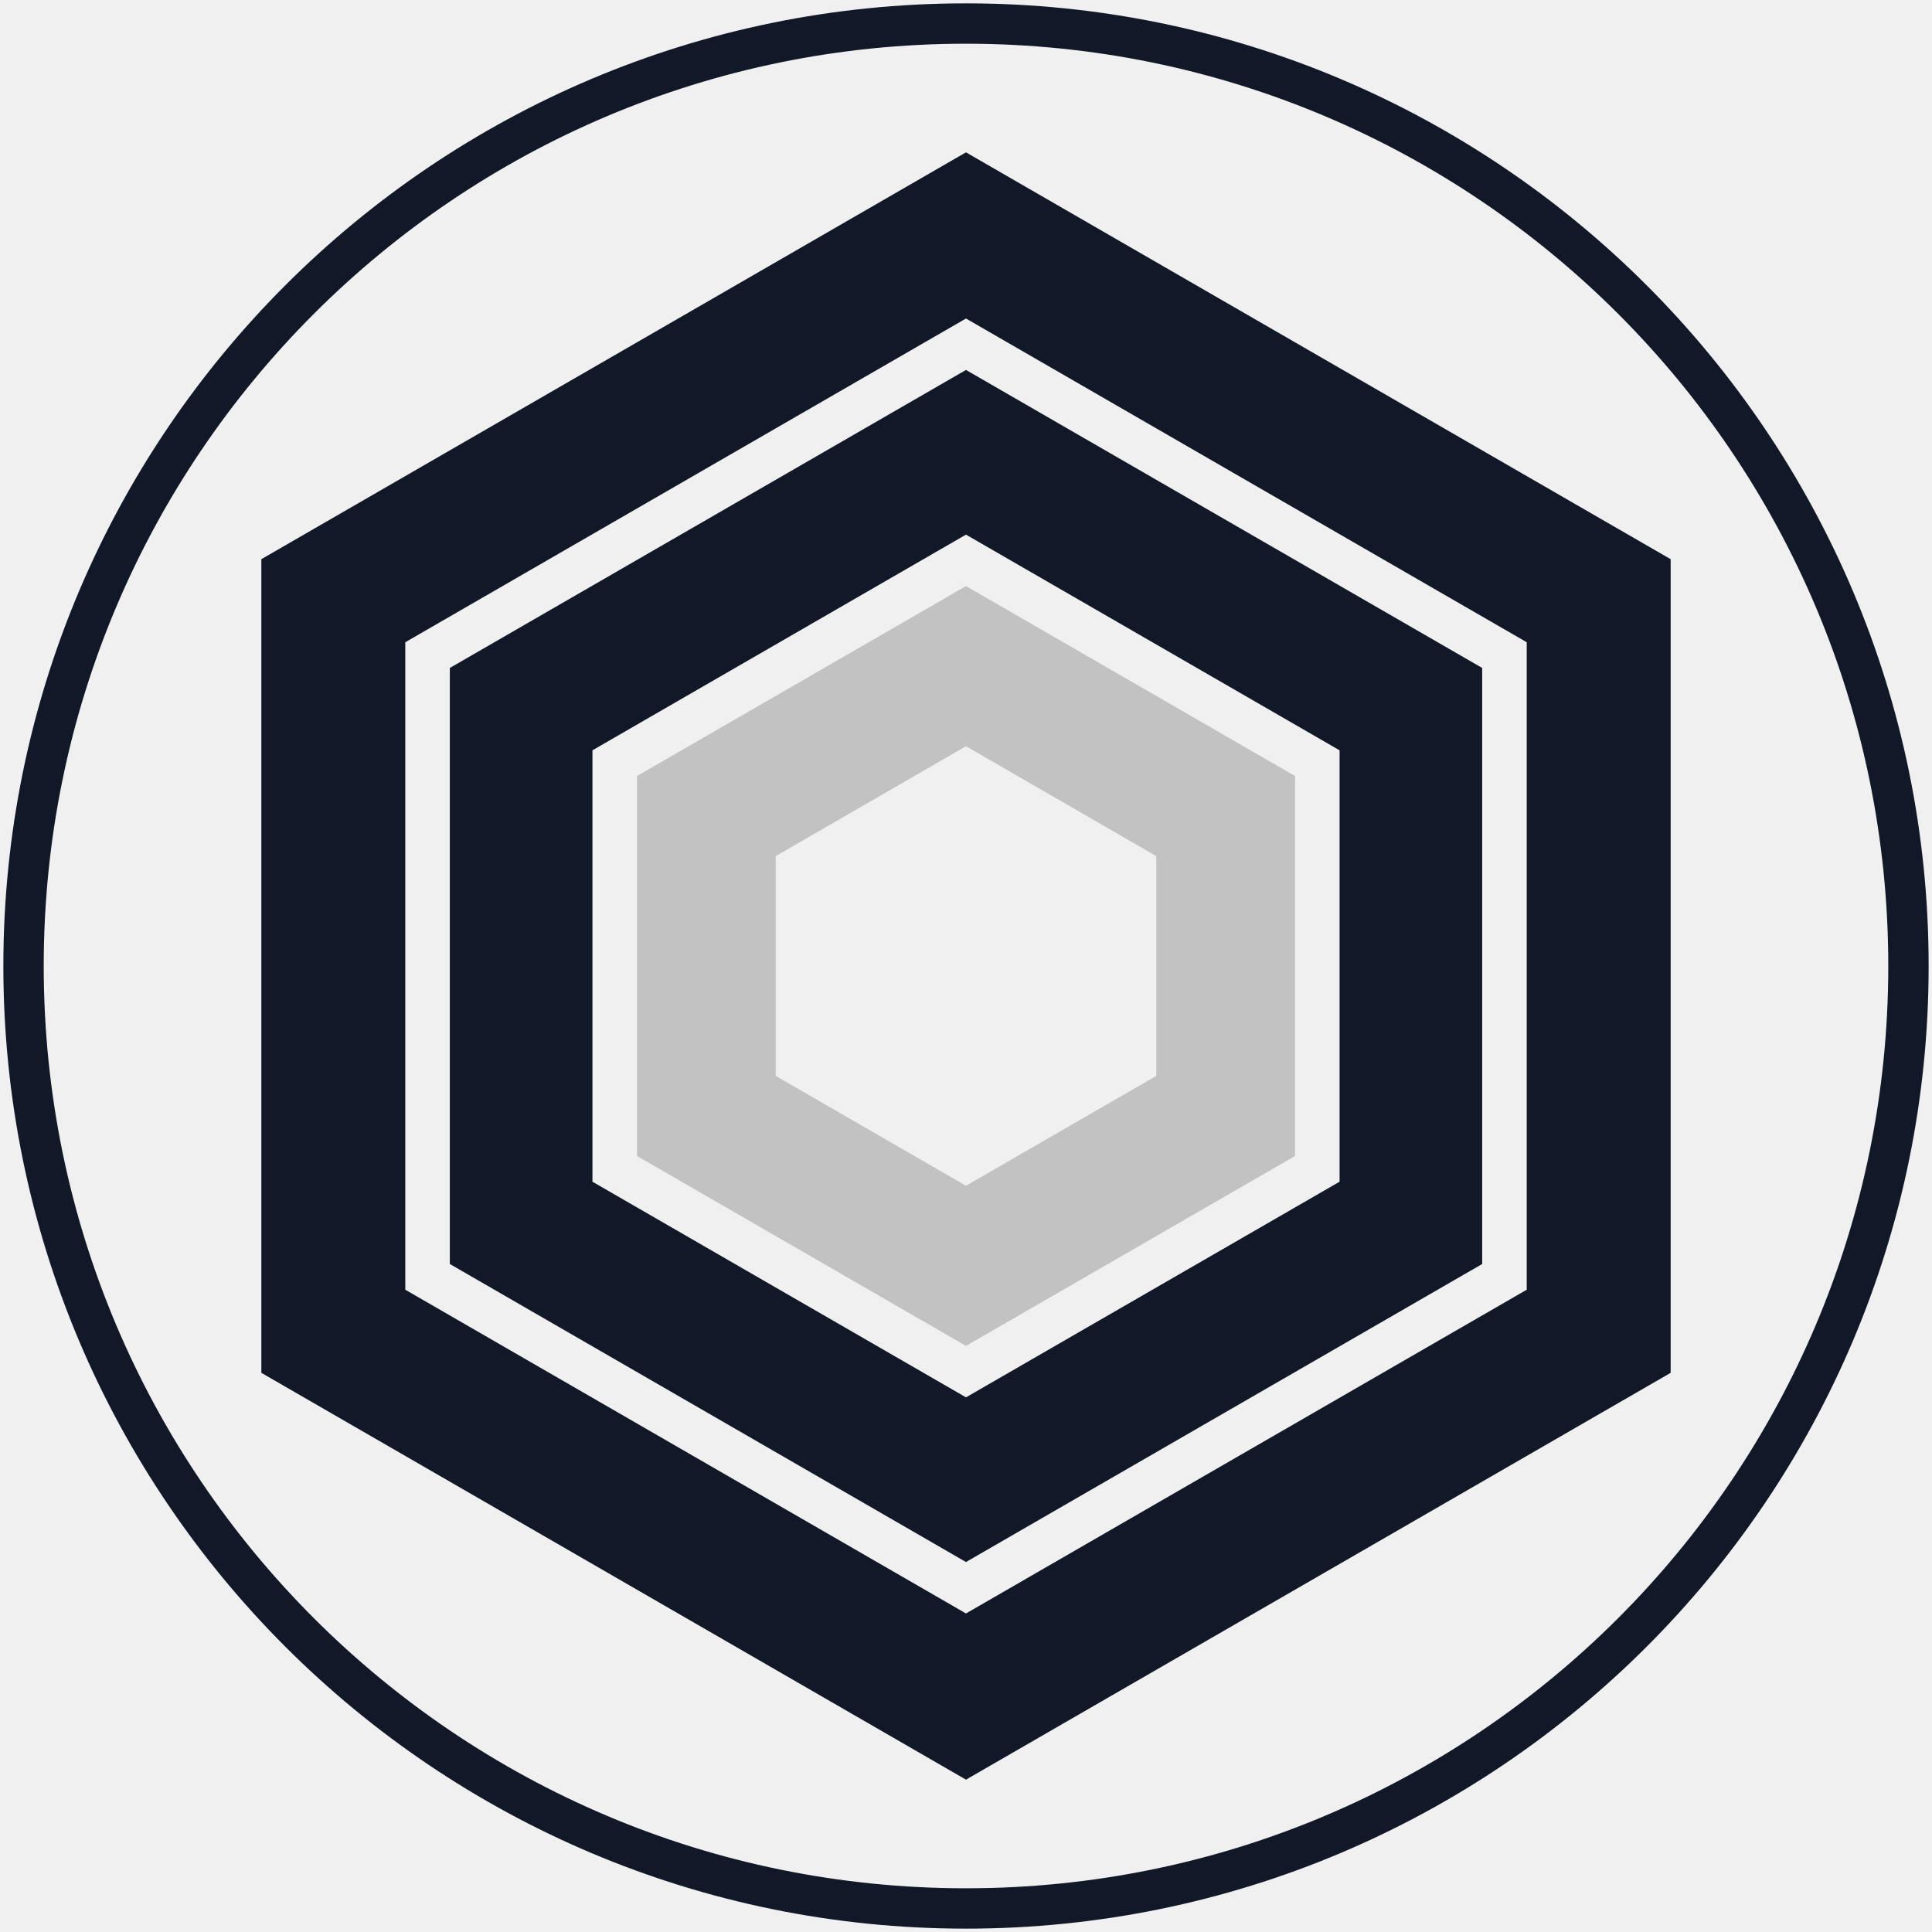
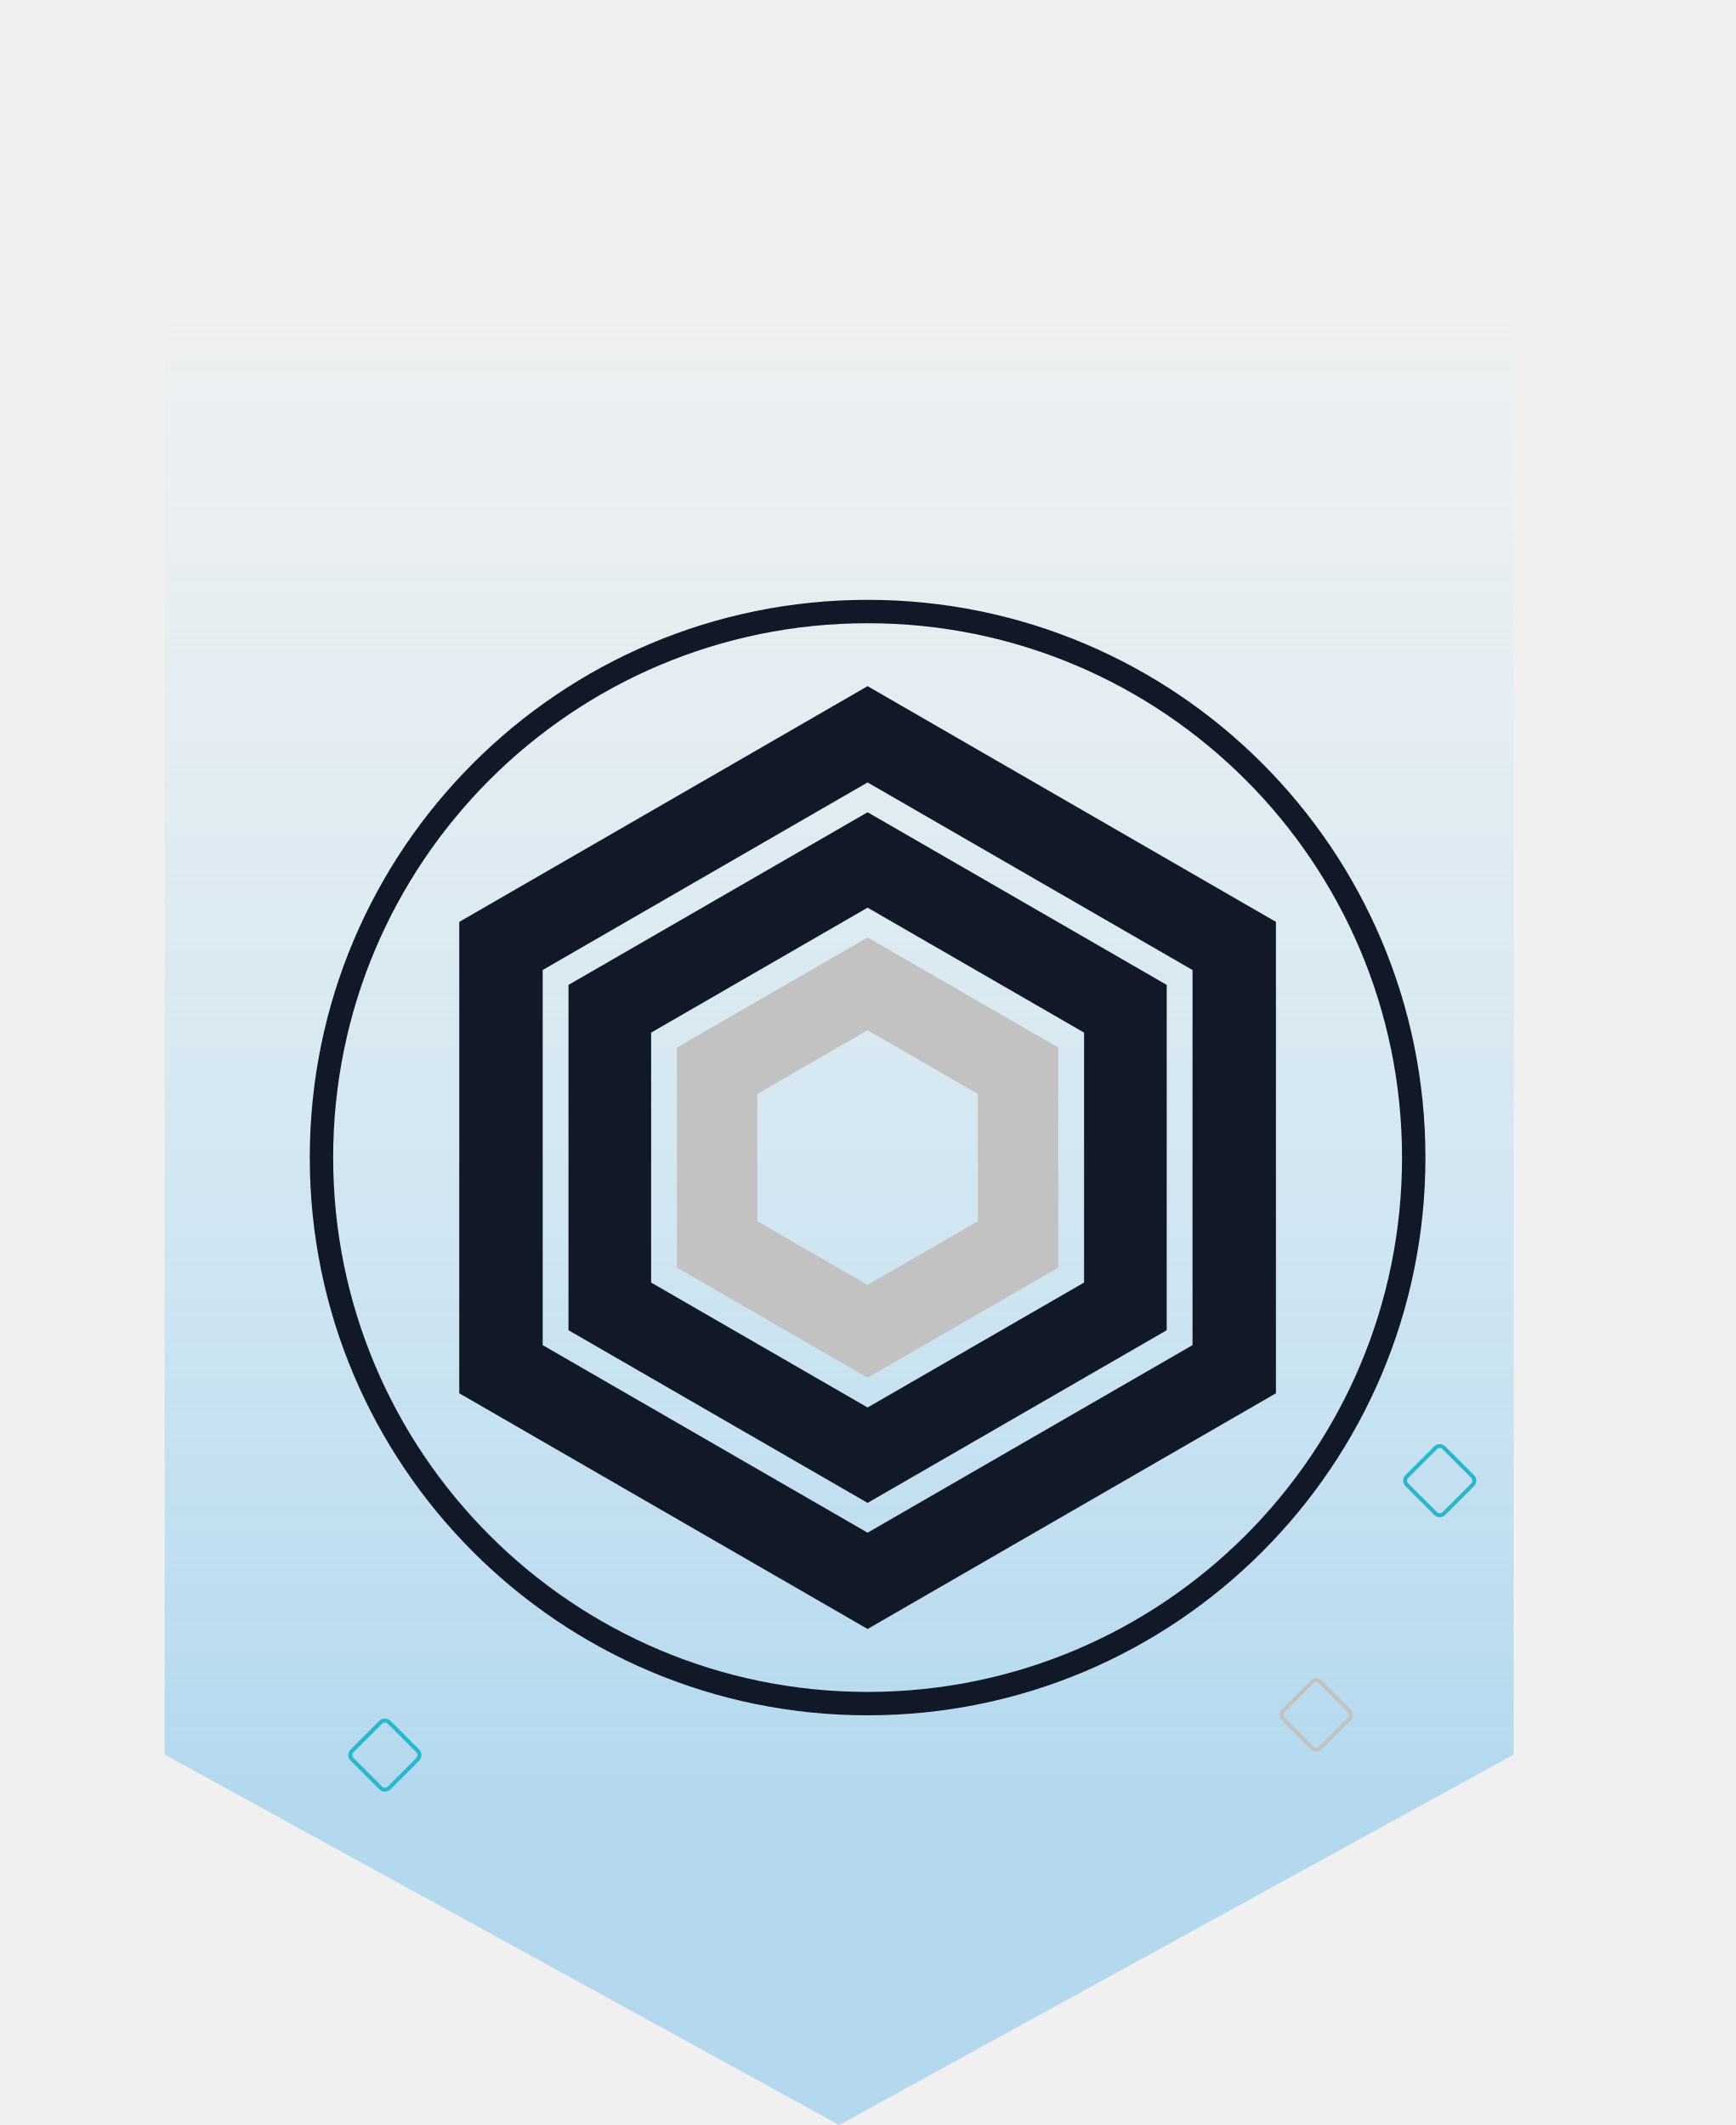
- <svg xmlns="http://www.w3.org/2000/svg" width="571" height="571" viewBox="0 0 571 571" fill="none">
-   <path d="M0.992 285.5C0.992 128.372 128.372 0.992 285.5 0.992C442.628 0.992 570.008 128.372 570.008 285.5C570.008 442.628 442.628 570.008 285.5 570.008C128.372 570.008 0.992 442.628 0.992 285.5ZM285.5 558.079C436.042 558.079 558.079 436.042 558.079 285.5C558.079 134.958 436.042 12.921 285.5 12.921C134.958 12.921 12.921 134.958 12.921 285.5C12.921 436.042 134.958 558.079 285.5 558.079Z" fill="#111827" />
-   <g clip-path="url(#clip0_2_2)">
-     <g clip-path="url(#clip1_2_2)">
-       <path d="M188.26 229.353V341.647L285.495 397.783L382.746 341.652V229.353L285.495 173.211L188.26 229.353ZM341.745 317.975L285.495 350.445L229.255 317.975V253.025L285.495 220.549L341.745 253.025V317.975Z" fill="#C2C2C2" />
-       <path d="M285.495 45.025L77.237 165.267V405.738L285.495 525.975L493.762 405.738V165.267L285.495 45.025ZM451.222 381.175L285.495 476.856L119.783 381.175V189.814L285.495 94.134L451.222 189.814V381.175Z" fill="#111827" />
-       <path d="M132.947 197.413V373.576L285.495 461.653L438.058 373.576V197.413L285.495 109.337L132.947 197.413ZM395.91 349.251L285.495 412.986L175.096 349.251V221.754L285.495 158.008L395.91 221.754V349.251Z" fill="#111827" />
+ <svg xmlns="http://www.w3.org/2000/svg" width="885" height="1084" viewBox="0 0 885 1084" fill="none">
+   <path d="M428 0H772V895.046L428 1084L84 895.046V0H428Z" fill="url(#paint0_linear_33_78)" />
+   <g clip-path="url(#clip0_33_78)">
+     <path d="M157.992 590.5C157.992 433.372 285.372 305.992 442.5 305.992C599.628 305.992 727.008 433.372 727.008 590.5C727.008 747.628 599.628 875.008 442.5 875.008C285.372 875.008 157.992 747.628 157.992 590.5ZM442.5 863.079C593.042 863.079 715.079 741.042 715.079 590.5C715.079 439.958 593.042 317.921 442.5 317.921C291.958 317.921 169.921 439.958 169.921 590.5C169.921 741.042 291.958 863.079 442.5 863.079Z" fill="#111827" />
+     <g clip-path="url(#clip1_33_78)">
+       <g clip-path="url(#clip2_33_78)">
+         <path d="M345.26 534.353V646.647L442.495 702.783L539.746 646.652V534.353L442.495 478.211L345.26 534.353ZM498.745 622.975L442.495 655.445L386.255 622.975V558.025L442.495 525.549L498.745 558.025V622.975Z" fill="#C2C2C2" />
+         <path d="M442.495 350.025L234.237 470.267V710.738L442.495 830.975L650.762 710.738V470.267L442.495 350.025ZM608.222 686.175L442.495 781.856L276.783 686.175V494.814L442.495 399.134L608.222 494.814V686.175Z" fill="#111827" />
+         <path d="M289.947 502.413V678.576L442.495 766.653L595.058 678.576V502.413L442.495 414.337L289.947 502.413ZM552.91 654.251L442.495 717.986L332.096 654.251V526.754L442.495 463.008L552.91 526.754V654.251Z" fill="#111827" />
+       </g>
    </g>
+     <path d="M654.536 872.671L669.183 858.023C670.355 856.851 672.254 856.851 673.426 858.023L688.083 872.68C689.255 873.852 689.255 875.751 688.083 876.923L673.435 891.57C672.264 892.742 670.364 892.742 669.193 891.57L654.536 876.913C653.364 875.742 653.364 873.842 654.536 872.671Z" stroke="#C2C2C2" stroke-width="2" />
+     <path d="M179.536 893.183L194.183 878.536C195.355 877.364 197.254 877.364 198.426 878.536L213.083 893.193C214.255 894.364 214.255 896.264 213.083 897.435L198.435 912.083C197.264 913.255 195.364 913.255 194.193 912.083L179.536 897.426C178.364 896.254 178.364 894.355 179.536 893.183Z" stroke="#2AB7CE" stroke-width="2" />
+     <path d="M717.536 753.183L732.183 738.536C733.355 737.364 735.254 737.364 736.426 738.536L751.083 753.193C752.255 754.364 752.255 756.264 751.083 757.435L736.435 772.083C735.264 773.255 733.364 773.255 732.193 772.083L717.536 757.426C716.364 756.254 716.364 754.355 717.536 753.183Z" stroke="#2AB7CE" stroke-width="2" />
  </g>
  <defs>
-     <clipPath id="clip0_2_2">
-       <rect width="416.525" height="480.95" fill="white" transform="translate(77.2373 45.0247)" />
+     <linearGradient id="paint0_linear_33_78" x1="428" y1="110.5" x2="428" y2="1084" gradientUnits="userSpaceOnUse">
+       <stop stop-color="#D2ECFA" stop-opacity="0" />
+       <stop offset="0.818" stop-color="#B4D9EE" />
+     </linearGradient>
+     <clipPath id="clip0_33_78">
+       <rect width="885" height="885" fill="white" transform="translate(0 148)" />
    </clipPath>
-     <clipPath id="clip1_2_2">
-       <rect width="416.525" height="480.95" fill="white" transform="translate(77.2373 45.0247)" />
+     <clipPath id="clip1_33_78">
+       <rect width="416.525" height="480.95" fill="white" transform="translate(234.237 350.025)" />
+     </clipPath>
+     <clipPath id="clip2_33_78">
+       <rect width="416.525" height="480.95" fill="white" transform="translate(234.237 350.025)" />
    </clipPath>
  </defs>
</svg>
